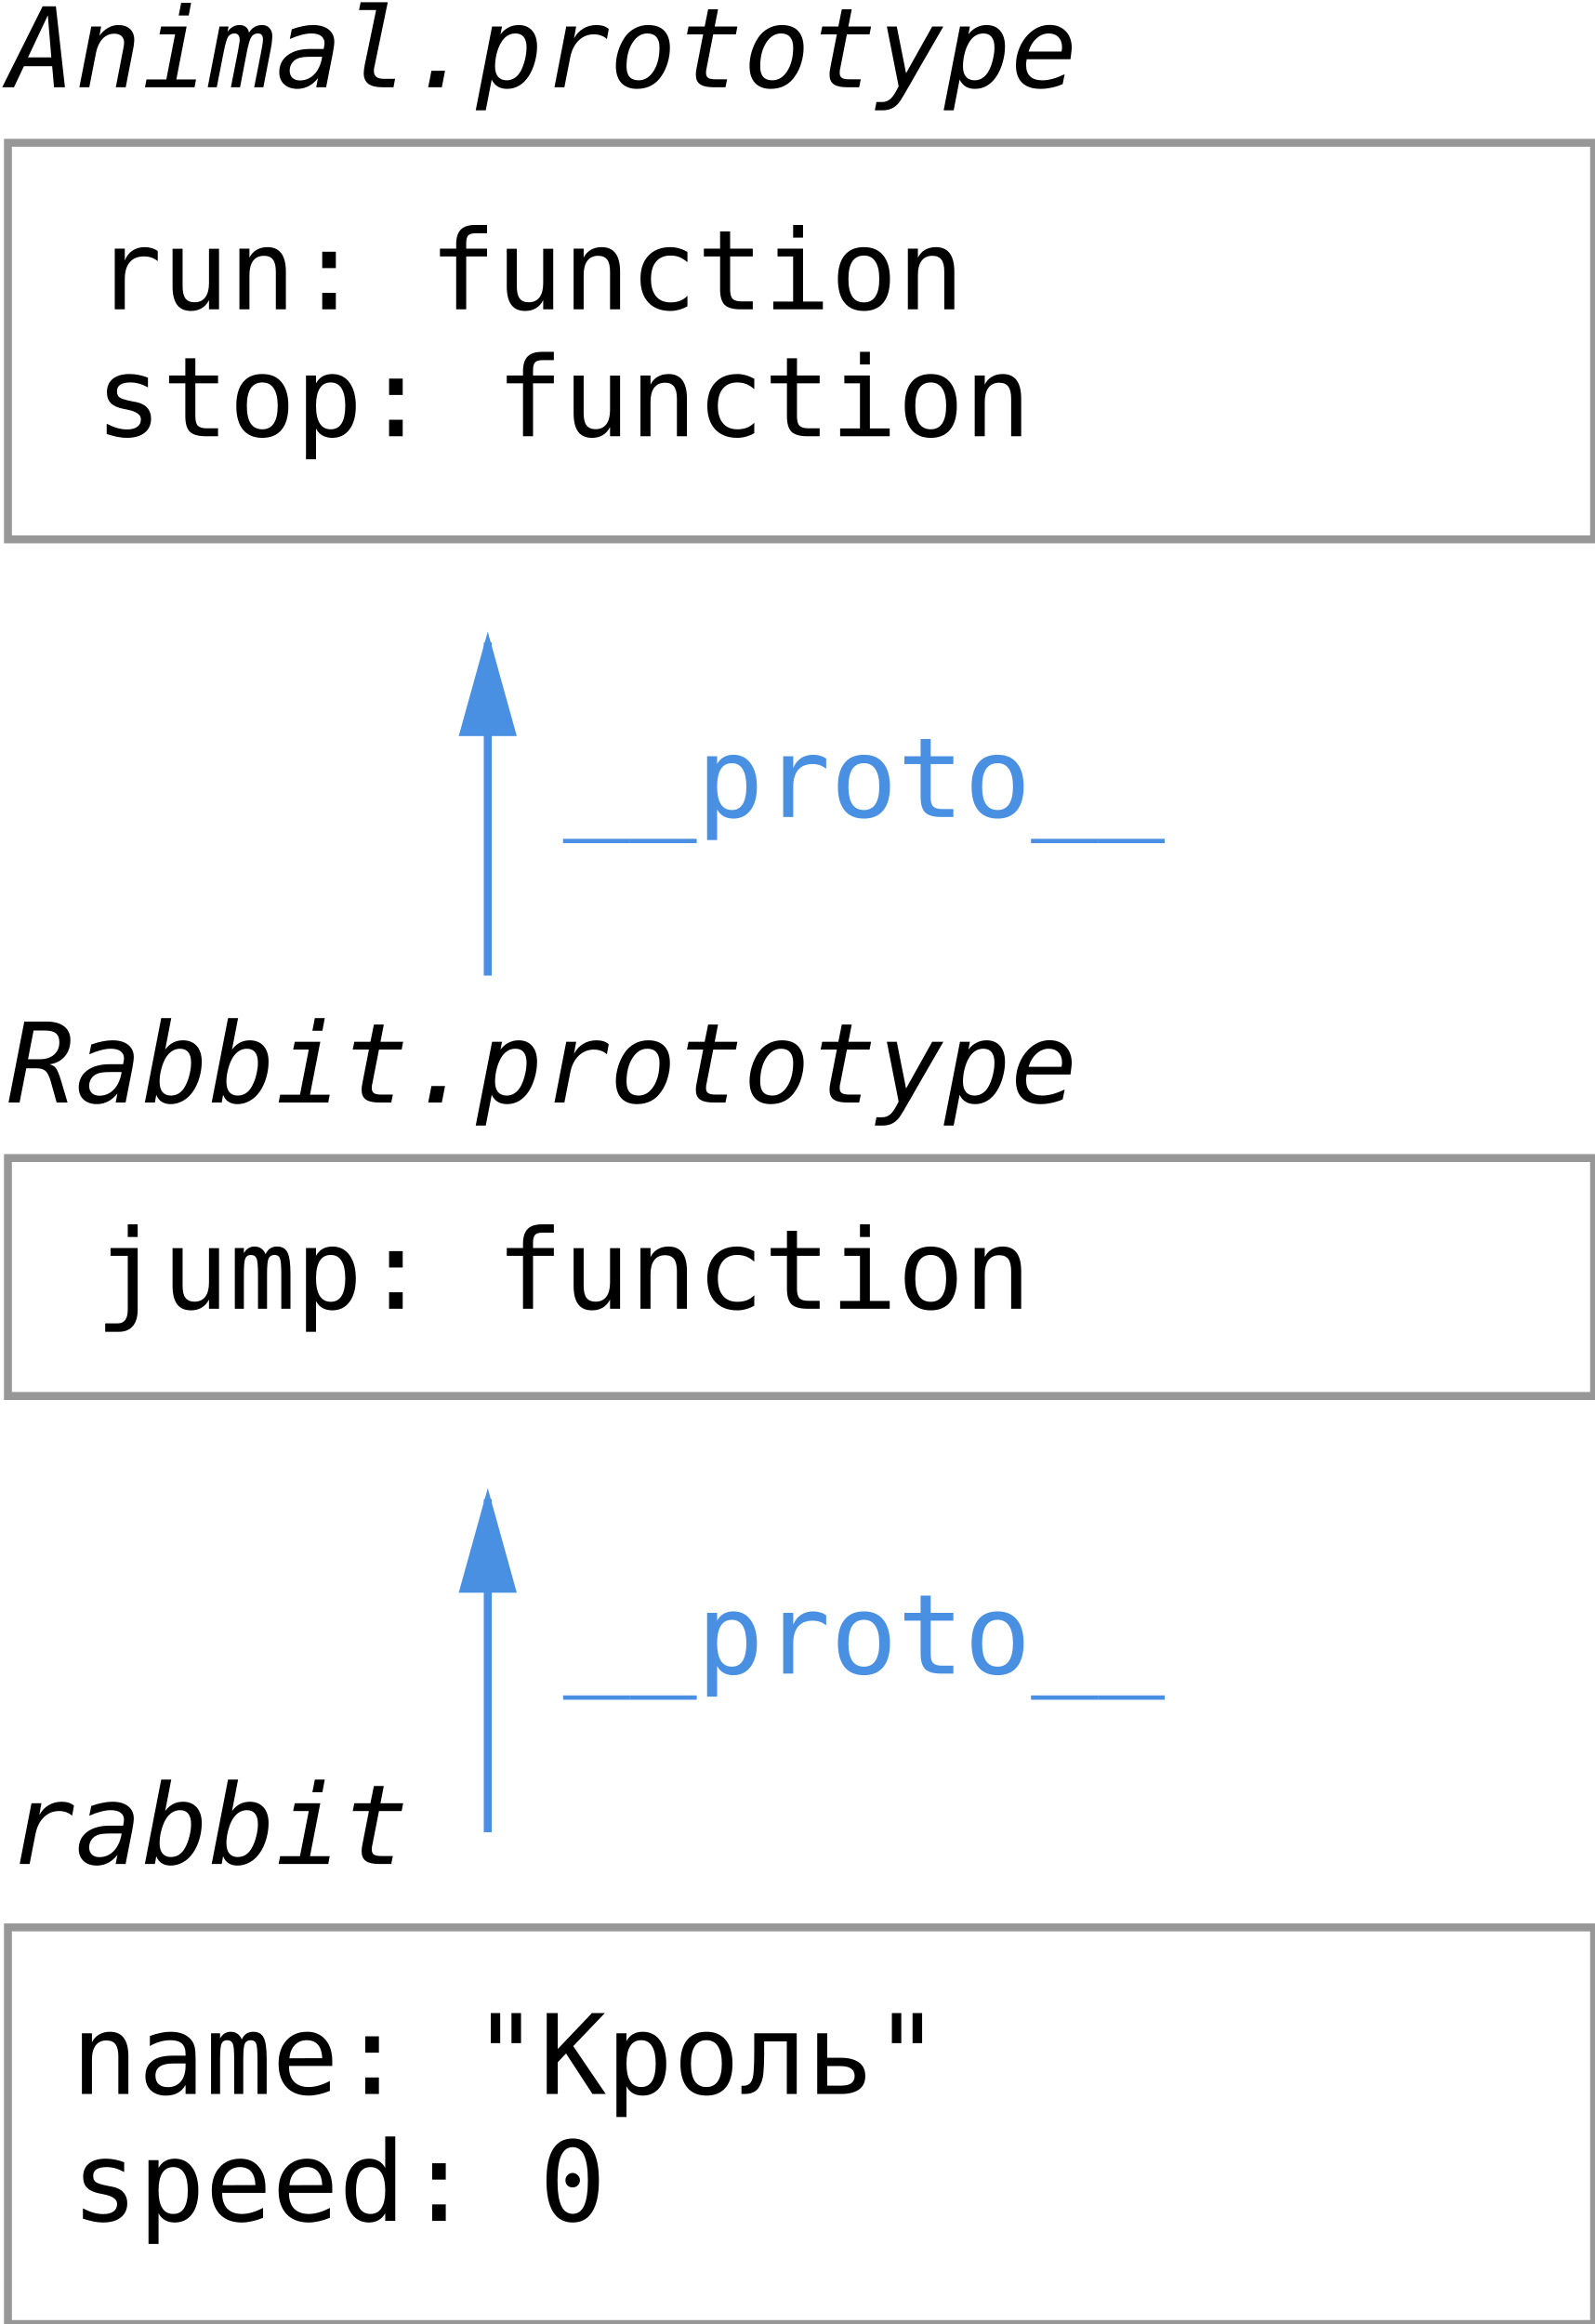
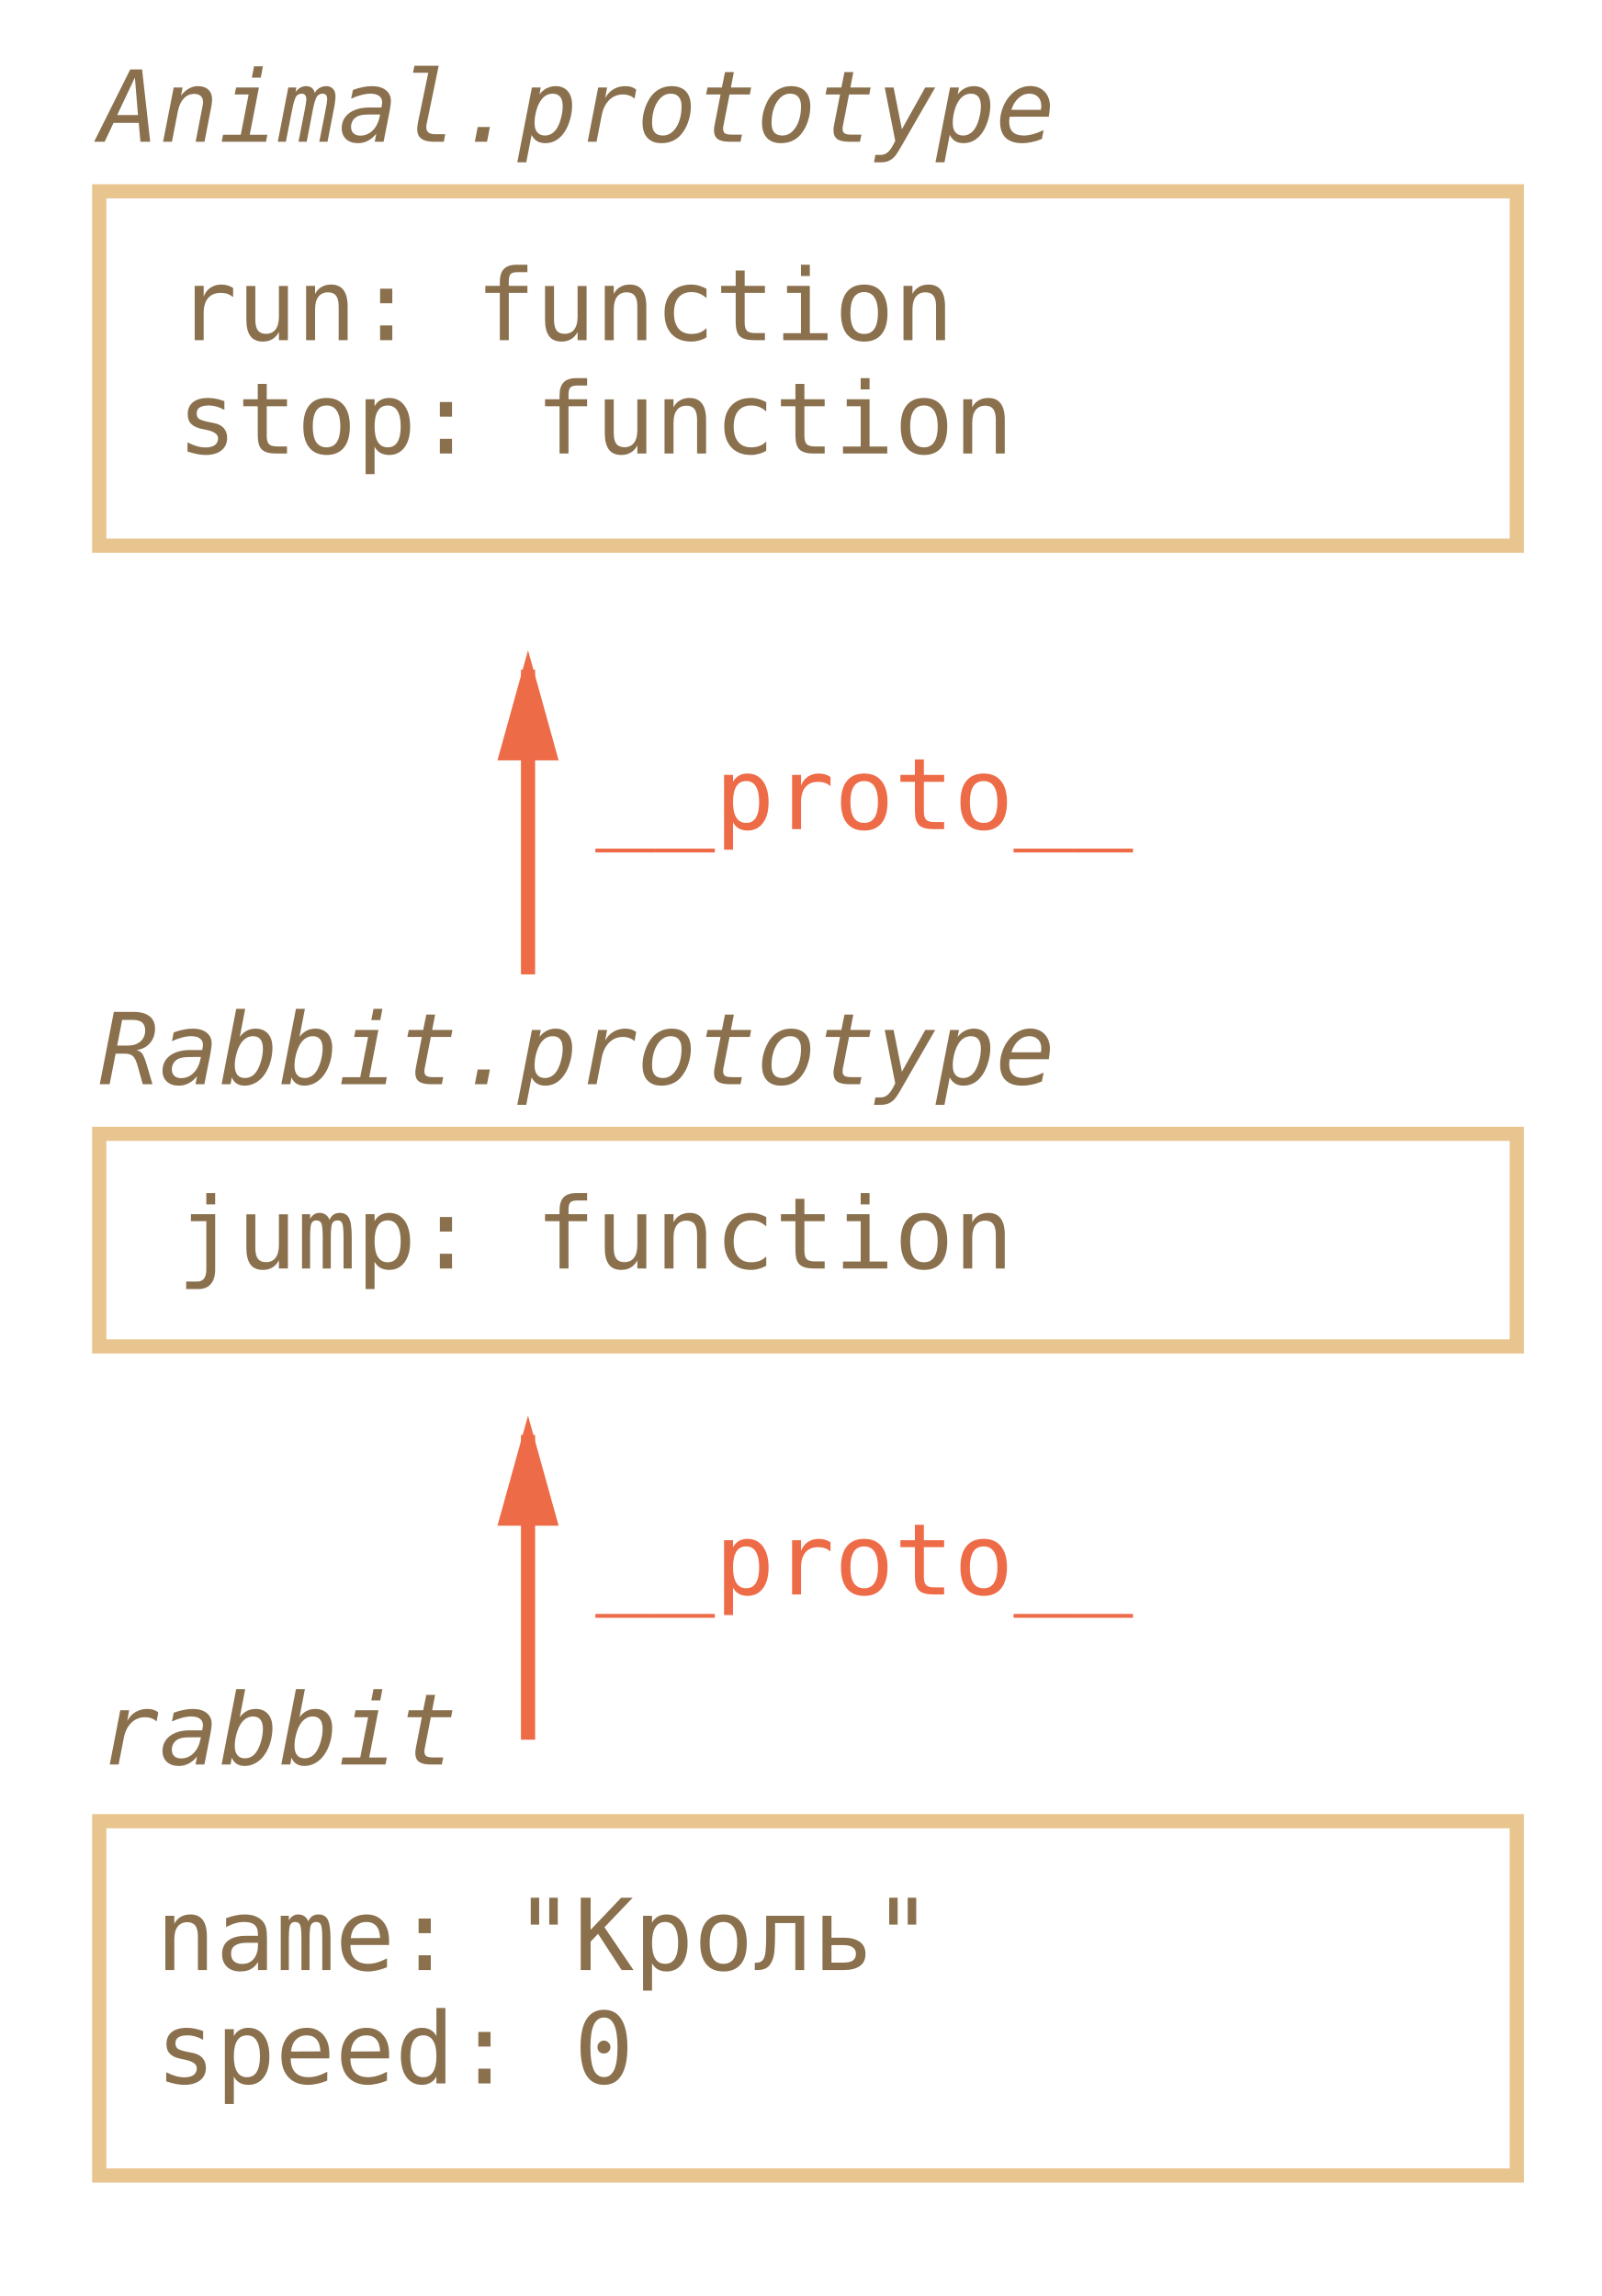
- <svg xmlns="http://www.w3.org/2000/svg" width="201px" height="293px" viewBox="0 0 201 293" version="1.1">
+ <svg xmlns="http://www.w3.org/2000/svg" width="226px" height="324px" viewBox="0 0 226 324" version="1.1">
  <defs />
-   <g id="class-inheritance-rabbit-animal" stroke="none" stroke-width="1" fill="none" fill-rule="evenodd">
-     <g transform="translate(1, 1)">
-       <g id="Rectangle-1-+-eats:-true-+-animal" transform="translate(0, 128)">
-         <rect id="Rectangle-1" stroke="#979797" x="0" y="17" width="200" height="30" />
-         <text id="jump:-function" font-family="Consolas" font-size="14" font-weight="normal" fill="#000000">
-           <tspan x="11" y="36">jump: function</tspan>
-         </text>
-         <text id="Rabbit.prototype" font-family="Consolas" font-size="14" font-style="italic" font-weight="normal" fill="#000000">
-           <tspan x="0" y="10">Rabbit.prototype</tspan>
-         </text>
-         <text id="rabbit" font-family="Consolas" font-size="14" font-style="italic" font-weight="normal" fill="#000000">
-           <tspan x="0" y="106">rabbit</tspan>
-         </text>
-       </g>
-       <g id="Rectangle-1-+-eats:-true-+-animal-3">
-         <rect id="Rectangle-1" stroke="#979797" x="0" y="17" width="200" height="50" />
-         <text id="run:-function" font-family="Consolas" font-size="14" font-weight="normal" fill="#000000">
-           <tspan x="11" y="38">run: function</tspan>
-           <tspan x="11" y="54">stop: function</tspan>
-         </text>
-         <text id="Animal.prototype" font-family="Consolas" font-size="14" font-style="italic" font-weight="normal" fill="#000000">
-           <tspan x="0" y="10">Animal.prototype</tspan>
-         </text>
-       </g>
-       <g id="Rectangle-1-+-eats:-true-+-animal-2" transform="translate(0, 242)" stroke="#979797">
-         <rect id="Rectangle-1" x="0" y="0" width="200" height="50" />
-       </g>
-       <path d="M60.5,229.5 L60.5,188.5" id="Line" stroke="#4990E2" stroke-linecap="square" fill="#4990E2" />
-       <path id="Line-decoration-1" d="M60.5,188.5 C59.45,192.28 58.55,195.52 57.5,199.3 C59.6,199.3 61.4,199.3 63.5,199.3 C62.45,195.52 61.55,192.28 60.5,188.5 C60.5,188.5 60.5,188.5 60.5,188.5 Z" stroke="#4990E2" stroke-linecap="square" fill="#4990E2" />
-       <text id="__proto__" font-family="Consolas" font-size="14" font-weight="normal" fill="#4990E2">
-         <tspan x="70" y="210">__proto__</tspan>
+   <g id="combined" stroke="none" stroke-width="1" fill="none" fill-rule="evenodd">
+     <g id="class-inheritance-rabbit-animal">
+       <rect id="Rectangle-1" stroke="#E8C48E" stroke-width="2" x="14" y="160" width="200" height="30" />
+       <text id="jump:-function" font-family="Consolas" font-size="14" font-weight="normal" fill="#8A704D">
+         <tspan x="25" y="179">jump: function</tspan>
      </text>
-       <path d="M60.5,121.5 L60.5,80.5" id="Line-2" stroke="#4990E2" stroke-linecap="square" fill="#4990E2" />
-       <path id="Line-2-decoration-1" d="M60.5,80.5 C59.45,84.28 58.55,87.52 57.5,91.3 C59.6,91.3 61.4,91.3 63.5,91.3 C62.45,87.52 61.55,84.28 60.5,80.5 C60.5,80.5 60.5,80.5 60.5,80.5 Z" stroke="#4990E2" stroke-linecap="square" fill="#4990E2" />
-       <text id="__proto__-2" font-family="Consolas" font-size="14" font-weight="normal" fill="#4990E2">
-         <tspan x="70" y="102">__proto__</tspan>
+       <text id="Rabbit.prototype" font-family="Consolas" font-size="14" font-style="italic" font-weight="normal" fill="#8A704D">
+         <tspan x="14" y="153">Rabbit.prototype</tspan>
      </text>
-       <text id="name:-&quot;Кроль&quot;" font-family="Consolas" font-size="14" font-weight="normal" fill="#000000">
-         <tspan x="8" y="263">name: "Кроль"</tspan>
-         <tspan x="8" y="279">speed: 0</tspan>
+       <text id="rabbit" font-family="Consolas" font-size="14" font-style="italic" font-weight="normal" fill="#8A704D">
+         <tspan x="14" y="249">rabbit</tspan>
+       </text>
+       <rect id="Rectangle-1" stroke="#E8C48E" stroke-width="2" x="14" y="27" width="200" height="50" />
+       <text id="run:-function" font-family="Consolas" font-size="14" font-weight="normal" fill="#8A704D">
+         <tspan x="25" y="48">run: function</tspan>
+         <tspan x="25" y="64">stop: function</tspan>
+       </text>
+       <text id="Animal.prototype" font-family="Consolas" font-size="14" font-style="italic" font-weight="normal" fill="#8A704D">
+         <tspan x="14" y="20">Animal.prototype</tspan>
+       </text>
+       <rect id="Rectangle-1" stroke="#E8C48E" stroke-width="2" x="14" y="257" width="200" height="50" />
+       <path d="M74.5,244.5 L74.5,203.5" id="Line" stroke="#EE6B47" stroke-width="2" stroke-linecap="square" fill="#EE6B47" />
+       <path id="Line-decoration-1" d="M74.5,203.5 C73.45,207.28 72.55,210.52 71.5,214.3 C73.6,214.3 75.4,214.3 77.5,214.3 C76.45,210.52 75.55,207.28 74.5,203.5 C74.5,203.5 74.5,203.5 74.5,203.5 Z" stroke="#EE6B47" stroke-width="2" stroke-linecap="square" fill="#EE6B47" />
+       <text id="__proto__" font-family="Consolas" font-size="14" font-weight="normal" fill="#EE6B47">
+         <tspan x="84" y="225">__proto__</tspan>
+       </text>
+       <path d="M74.5,136.5 L74.5,95.5" id="Line-2" stroke="#EE6B47" stroke-width="2" stroke-linecap="square" fill="#EE6B47" />
+       <path id="Line-2-decoration-1" d="M74.5,95.5 C73.45,99.28 72.55,102.52 71.5,106.3 C73.6,106.3 75.4,106.3 77.5,106.3 C76.45,102.52 75.55,99.28 74.5,95.5 C74.5,95.5 74.5,95.5 74.5,95.5 Z" stroke="#EE6B47" stroke-width="2" stroke-linecap="square" fill="#EE6B47" />
+       <text id="__proto__-2" font-family="Consolas" font-size="14" font-weight="normal" fill="#EE6B47">
+         <tspan x="84" y="117">__proto__</tspan>
+       </text>
+       <text id="name:-&quot;Кроль&quot;" font-family="Consolas" font-size="14" font-weight="normal" fill="#8A704D">
+         <tspan x="22" y="278">name: "Кроль"</tspan>
+         <tspan x="22" y="294">speed: 0</tspan>
      </text>
    </g>
  </g>
</svg>
